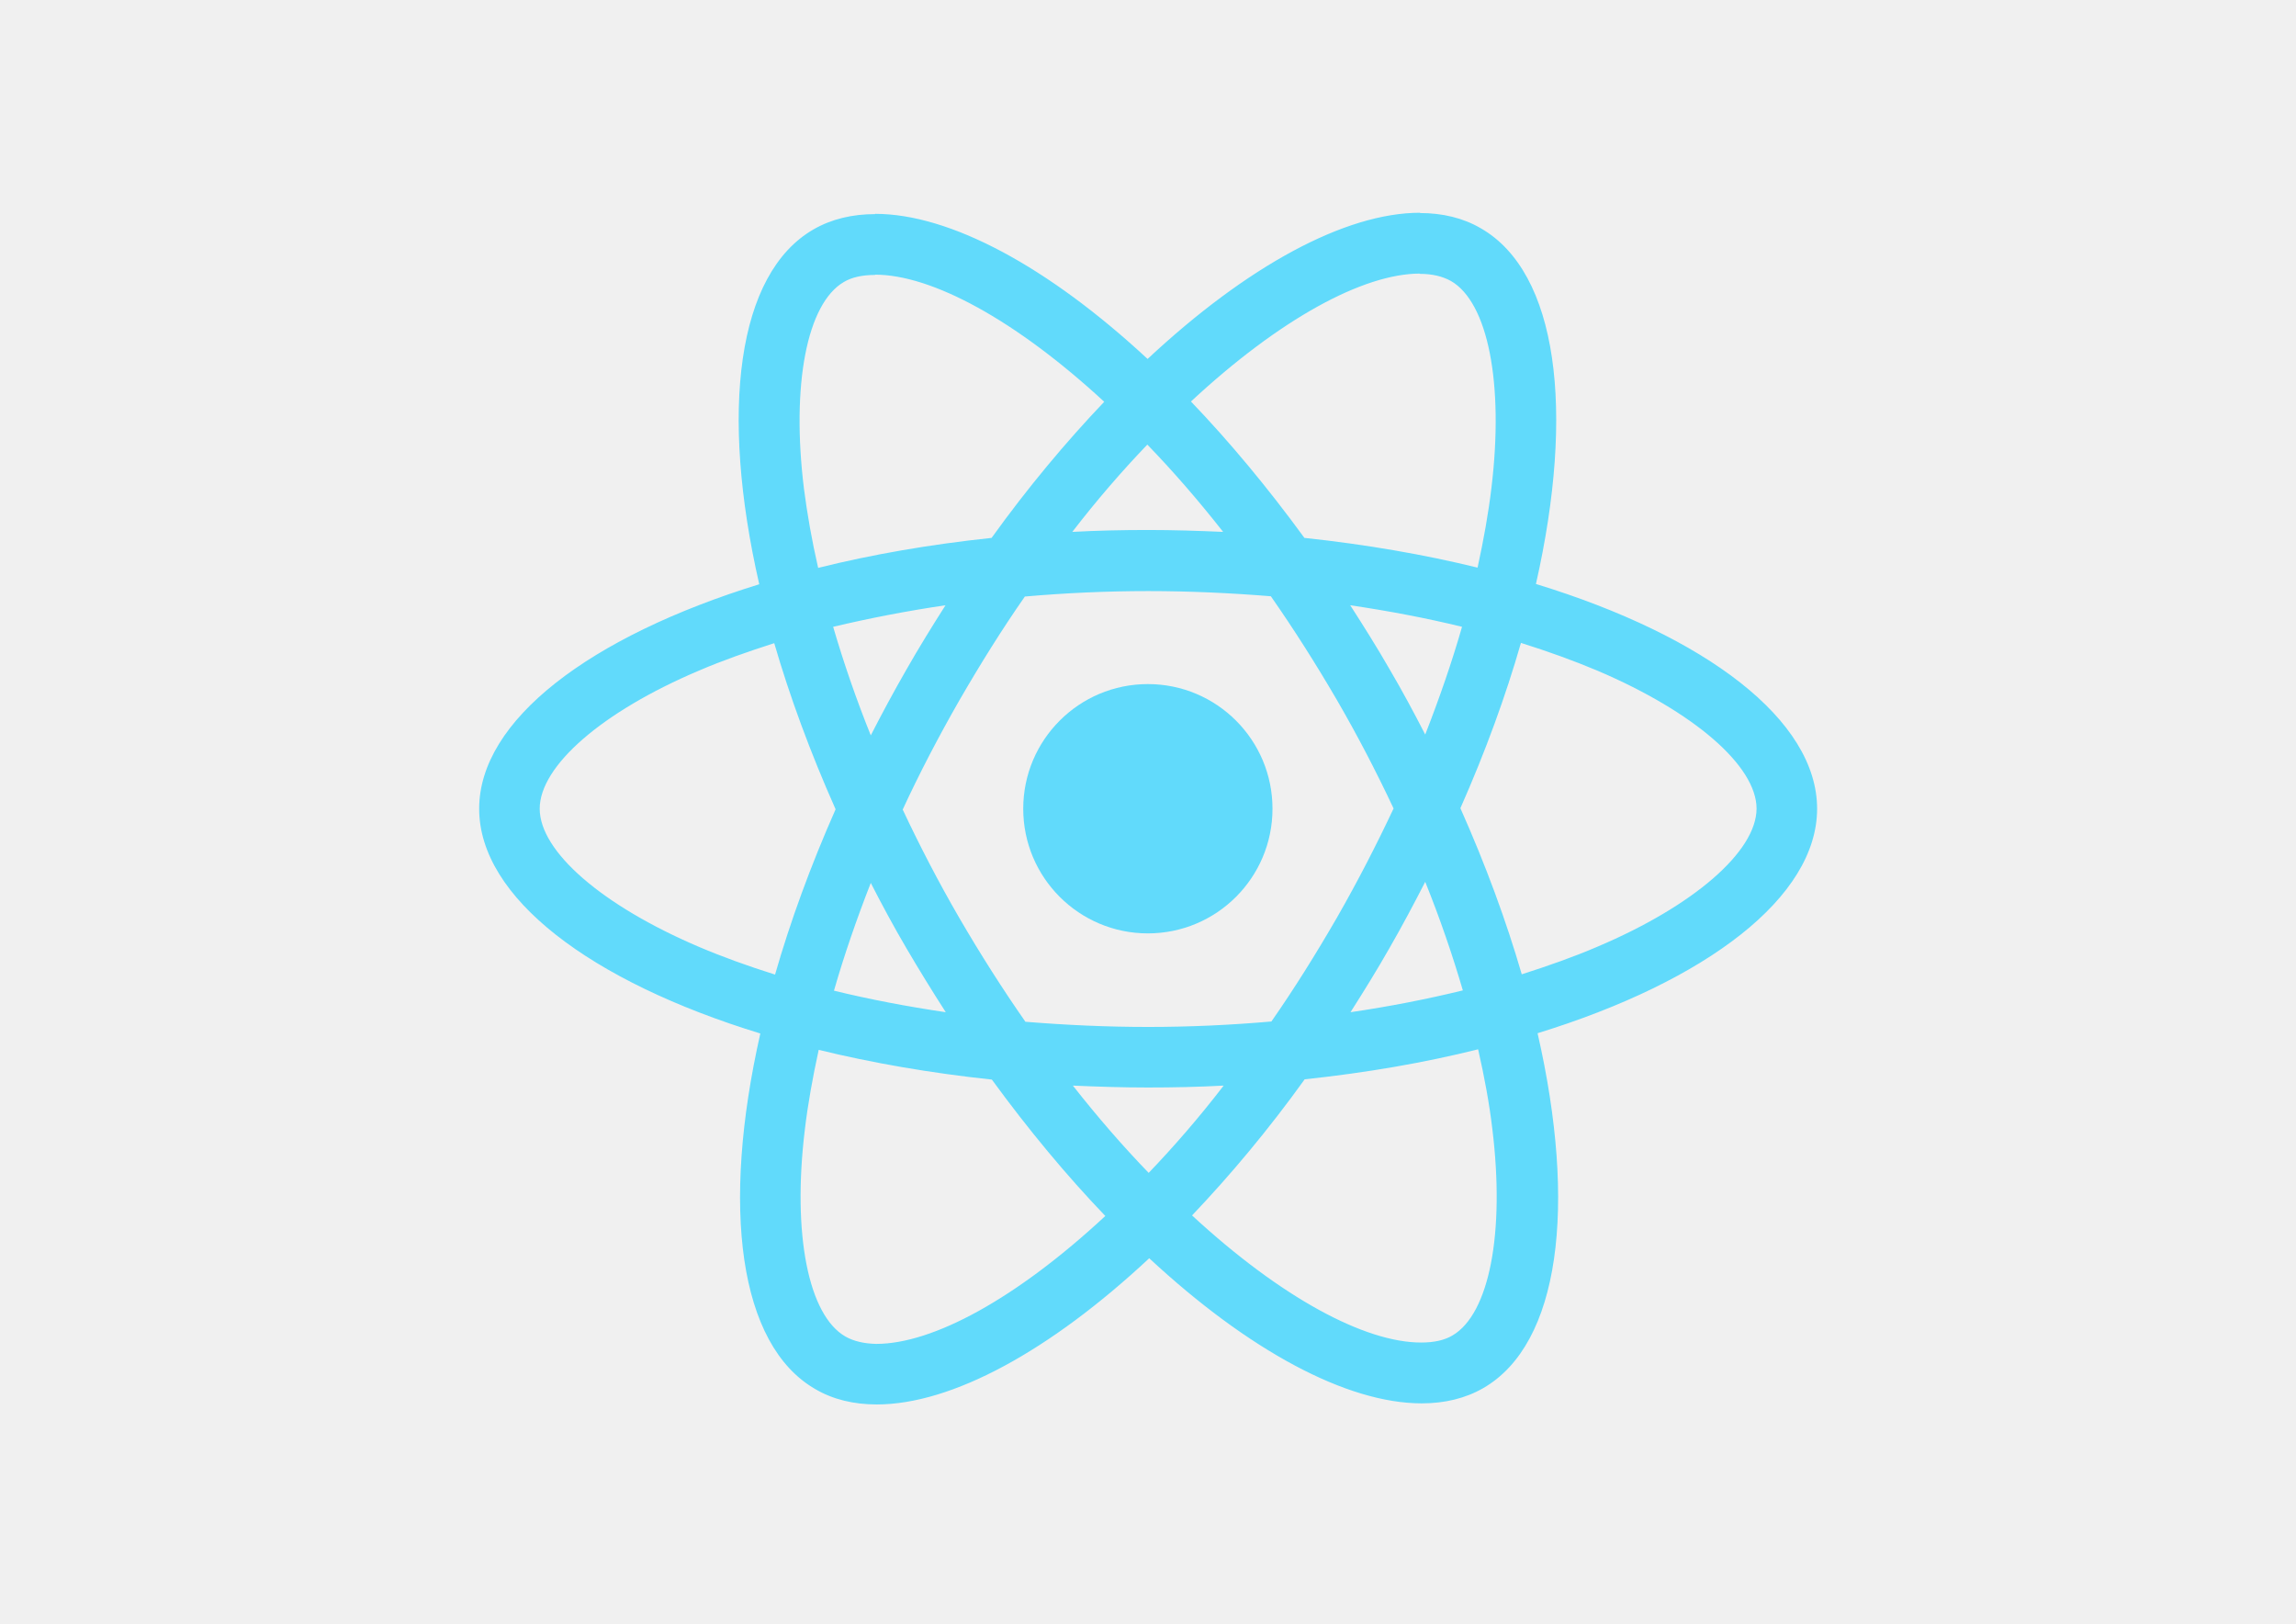
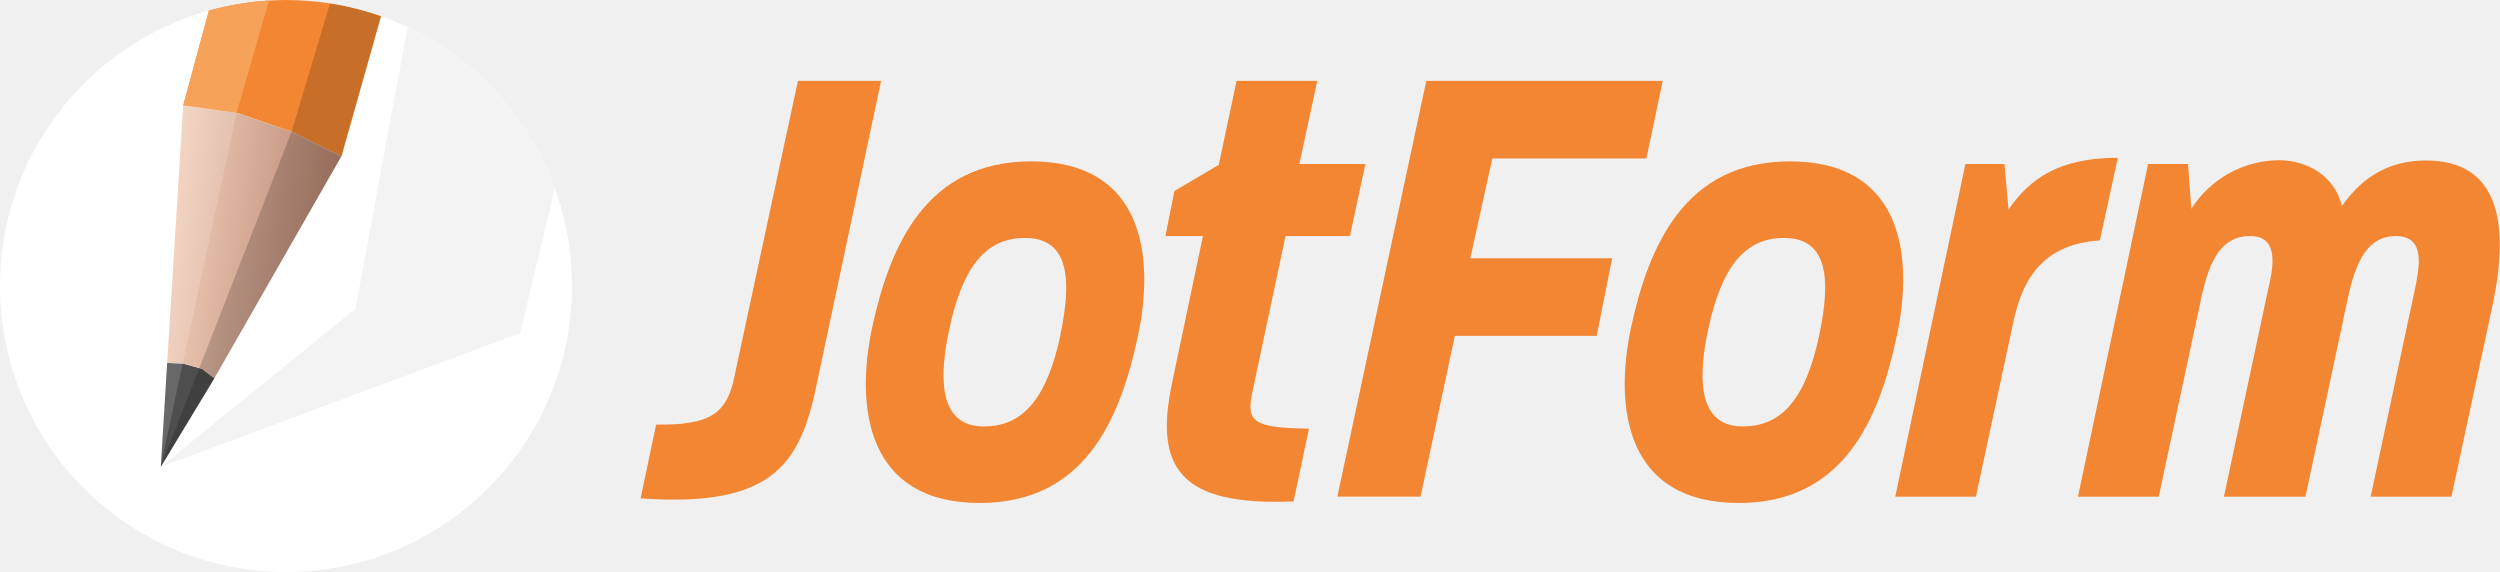
- <svg xmlns="http://www.w3.org/2000/svg" viewBox="0 0 841.9 595.3">
-   <g fill="#61DAFB">
-     <path d="M666.3 296.5c0-32.5-40.7-63.3-103.1-82.4 14.4-63.6 8-114.2-20.2-130.4-6.5-3.8-14.1-5.6-22.4-5.6v22.3c4.6 0 8.3.9 11.4 2.6 13.6 7.8 19.5 37.5 14.9 75.7-1.1 9.4-2.9 19.3-5.1 29.4-19.6-4.8-41-8.5-63.5-10.9-13.5-18.5-27.5-35.3-41.6-50 32.6-30.3 63.2-46.9 84-46.9V78c-27.5 0-63.5 19.6-99.9 53.6-36.4-33.8-72.4-53.2-99.9-53.2v22.3c20.7 0 51.4 16.5 84 46.6-14 14.7-28 31.4-41.3 49.9-22.6 2.4-44 6.1-63.6 11-2.3-10-4-19.7-5.2-29-4.7-38.2 1.1-67.9 14.6-75.8 3-1.8 6.9-2.6 11.5-2.6V78.5c-8.4 0-16 1.8-22.6 5.6-28.1 16.2-34.4 66.7-19.9 130.1-62.2 19.2-102.7 49.9-102.7 82.3 0 32.5 40.7 63.3 103.1 82.4-14.4 63.6-8 114.2 20.2 130.4 6.5 3.8 14.1 5.6 22.5 5.6 27.5 0 63.5-19.6 99.9-53.6 36.4 33.8 72.4 53.2 99.9 53.2 8.4 0 16-1.8 22.6-5.6 28.1-16.2 34.4-66.7 19.9-130.1 62-19.1 102.5-49.9 102.5-82.3zm-130.2-66.7c-3.7 12.9-8.3 26.2-13.5 39.5-4.1-8-8.4-16-13.1-24-4.6-8-9.5-15.8-14.4-23.4 14.2 2.1 27.9 4.7 41 7.9zm-45.8 106.5c-7.8 13.5-15.8 26.3-24.1 38.2-14.9 1.3-30 2-45.2 2-15.1 0-30.2-.7-45-1.9-8.3-11.9-16.4-24.6-24.2-38-7.6-13.1-14.5-26.4-20.8-39.8 6.2-13.4 13.2-26.8 20.7-39.9 7.8-13.5 15.8-26.3 24.1-38.2 14.9-1.3 30-2 45.2-2 15.1 0 30.2.7 45 1.9 8.3 11.9 16.4 24.6 24.2 38 7.6 13.1 14.5 26.4 20.8 39.8-6.3 13.4-13.2 26.8-20.7 39.9zm32.3-13c5.4 13.4 10 26.8 13.8 39.8-13.1 3.2-26.9 5.9-41.2 8 4.9-7.7 9.8-15.6 14.4-23.7 4.6-8 8.9-16.1 13-24.1zM421.2 430c-9.3-9.6-18.6-20.3-27.8-32 9 .4 18.2.7 27.5.7 9.4 0 18.7-.2 27.8-.7-9 11.7-18.3 22.4-27.5 32zm-74.4-58.9c-14.2-2.1-27.9-4.7-41-7.9 3.7-12.9 8.3-26.2 13.5-39.5 4.1 8 8.4 16 13.1 24 4.7 8 9.5 15.8 14.4 23.4zM420.7 163c9.3 9.6 18.6 20.3 27.8 32-9-.4-18.2-.7-27.5-.7-9.4 0-18.7.2-27.8.7 9-11.7 18.3-22.4 27.5-32zm-74 58.9c-4.9 7.7-9.8 15.6-14.4 23.7-4.6 8-8.9 16-13 24-5.4-13.4-10-26.8-13.8-39.8 13.1-3.1 26.9-5.8 41.2-7.9zm-90.5 125.2c-35.4-15.1-58.3-34.9-58.3-50.6 0-15.7 22.9-35.6 58.3-50.6 8.6-3.7 18-7 27.7-10.1 5.7 19.6 13.2 40 22.5 60.9-9.2 20.8-16.6 41.1-22.2 60.6-9.9-3.1-19.3-6.5-28-10.2zM310 490c-13.6-7.8-19.5-37.5-14.9-75.7 1.1-9.4 2.9-19.3 5.1-29.4 19.6 4.8 41 8.5 63.5 10.9 13.5 18.5 27.5 35.3 41.6 50-32.6 30.3-63.2 46.9-84 46.9-4.5-.1-8.3-1-11.3-2.7zm237.2-76.2c4.7 38.2-1.1 67.9-14.6 75.8-3 1.8-6.9 2.6-11.5 2.6-20.7 0-51.4-16.5-84-46.6 14-14.7 28-31.4 41.3-49.9 22.6-2.4 44-6.1 63.6-11 2.3 10.1 4.1 19.8 5.2 29.1zm38.5-66.7c-8.6 3.7-18 7-27.7 10.1-5.7-19.6-13.2-40-22.5-60.9 9.2-20.8 16.6-41.1 22.2-60.6 9.9 3.1 19.3 6.5 28.1 10.2 35.4 15.1 58.3 34.9 58.3 50.6-.1 15.7-23 35.6-58.4 50.6zM320.8 78.4z" />
-     <circle cx="420.9" cy="296.5" r="45.7" />
-     <path d="M520.5 78.1z" />
+ <svg xmlns="http://www.w3.org/2000/svg" viewBox="0 0 450.98 103.17">
+   <defs>
+     <style>.cls-1{fill:none;}.cls-2{isolation:isolate;}.cls-11,.cls-3{fill:#fff;}.cls-4{clip-path:url(#clip-path);}.cls-5{opacity:0.05;}.cls-6{fill:#f38632;}.cls-7{fill:#4e4e4e;}.cls-8{fill:url(#linear-gradient);}.cls-9{fill:#f6a259;}.cls-10{fill:#1a1a1a;opacity:0.2;mix-blend-mode:multiply;}.cls-11{opacity:0.15;}</style>
+     <clipPath id="clip-path" transform="translate(-18 150.59)">
+       <circle class="cls-1" cx="69.59" cy="-99" r="51.59" />
+     </clipPath>
+     <linearGradient id="linear-gradient" x1="189.55" y1="106.75" x2="218.94" y2="106.75" gradientTransform="translate(-145.48 -85.32) rotate(6.74)" gradientUnits="userSpaceOnUse">
+       <stop offset="0" stop-color="#f1ceba" />
+       <stop offset="1" stop-color="#b8846f" />
+     </linearGradient>
+   </defs>
+   <g class="cls-2">
+     <g id="Layer_1" data-name="Layer 1">
+       <circle class="cls-3" cx="51.59" cy="51.59" r="51.59" />
+       <g class="cls-4">
+         <path class="cls-5" d="M111.82-90.5l6.27-26.09a51.75,51.75,0,0,0-26.56-29.1L82.11-94.88,47-66.38Z" transform="translate(-18 150.59)" />
+         <path class="cls-6" d="M69.59-150.59a51.59,51.59,0,0,0-13.9,1.91l-4.62,17.07,9.62,1.36,9.92,3.41,9,4.49,7.14-25.32A51.47,51.47,0,0,0,69.59-150.59Z" transform="translate(-18 150.59)" />
+         <polygon class="cls-7" points="38.68 68.24 29.01 84.21 30.16 65.47 33 65.58 36.45 66.54 38.68 68.24" />
+         <polygon class="cls-8" points="38.68 68.24 36.45 66.54 33 65.58 30.16 65.47 33.06 18.98 42.68 20.34 52.6 23.75 61.56 28.24 38.68 68.24" />
+         <path class="cls-9" d="M55.68-148.67l-4.62,17.07,9.62,1.36,5.85-20.25A51.45,51.45,0,0,0,55.68-148.67Z" transform="translate(-18 150.59)" />
+         <path class="cls-10" d="M86.7-147.67A51.2,51.2,0,0,0,77.54-150L70.6-126.83,47-66.38l9.66-16,22.88-40Z" transform="translate(-18 150.59)" />
+         <polygon class="cls-11" points="29.01 83.96 42.68 20.34 33.06 18.98 29.01 83.96" />
+         <circle class="cls-1" cx="51.59" cy="51.59" r="51.59" />
+       </g>
+       <polygon class="cls-6" points="297 28.59 269.2 28.59 265.23 46.59 290.82 46.59 288.03 60.59 262.44 60.59 256.26 89.58 241.25 89.58 257.29 14.59 299.94 14.59 297 28.59" />
+       <path class="cls-6" d="M340.89-121.48c-18.82,0-25.44,15-28.67,30-3.09,14.57-.88,31.62,19.41,31.62,18.83,0,25.31-14.85,28.54-30.14C363.25-104.42,361.18-121.48,340.89-121.48Zm5.29,31.32c-2.35,11.18-6.62,16.76-14.26,16.48-7.94-.3-7.5-9.56-5.74-17.65,2.36-10.88,6.47-16.62,14.13-16.32C348.69-107.37,347.8-97.95,346.18-90.16Z" transform="translate(-18 150.59)" />
+       <path class="cls-6" d="M396.8-107.22c-11.62.73-14.41,8.85-15.74,15.33L374.44-61H359.89l12.65-60h7.05l.74,8.21c3.82-5.59,9.12-9.34,19.71-9.34Z" transform="translate(-18 150.59)" />
+       <path class="cls-6" d="M460.22-61H445.65l7.94-37.23c.74-3.67,2.21-9.78-3.38-9.78-5,0-7.21,4.32-8.68,11.23L433.89-61H419.18l7.94-37.23c.89-3.81,2.22-9.78-3.22-9.78-5.15,0-7.36,4.32-8.82,11.23L407.42-61H392.85l12.65-60h7.2l.6,8.07A18.91,18.91,0,0,1,429-121.69c5.29,0,10.14,2.83,11.46,8.26,4.13-5.88,9.27-8.21,15.16-8.21,13.09,0,15.14,11.2,12.06,25.91Z" transform="translate(-18 150.59)" />
+       <path class="cls-6" d="M165.48-82c-2.94,14.55-7.35,23.08-31.92,21.31L136.36-74c9.85.14,12.79-2.06,14.12-8.66L161.94-136h15Z" transform="translate(-18 150.59)" />
+       <path class="cls-6" d="M204-121.48c-18.82,0-25.44,15-28.68,30-3.08,14.57-.89,31.62,19.42,31.62,18.82,0,25.29-14.85,28.54-30.14C226.34-104.42,224.27-121.48,204-121.48Zm5.3,31.32C206.92-79,202.66-73.39,195-73.68c-7.94-.3-7.5-9.56-5.73-17.65,2.34-10.88,6.46-16.62,14.12-16.32C211.78-107.37,210.89-97.95,209.28-90.16Z" transform="translate(-18 150.59)" />
+       <path class="cls-6" d="M261.51-108H249.9L244-80.26c-1.33,5.89,0,6.81,10.13,7l-2.78,13.12c-20.6.88-25.16-6.13-21.91-21.41L235-108h-6.77l1.62-8.13,8-4.72L241.07-136h14.56l-3.24,15h11.92Z" transform="translate(-18 150.59)" />
+     </g>
  </g>
</svg>
